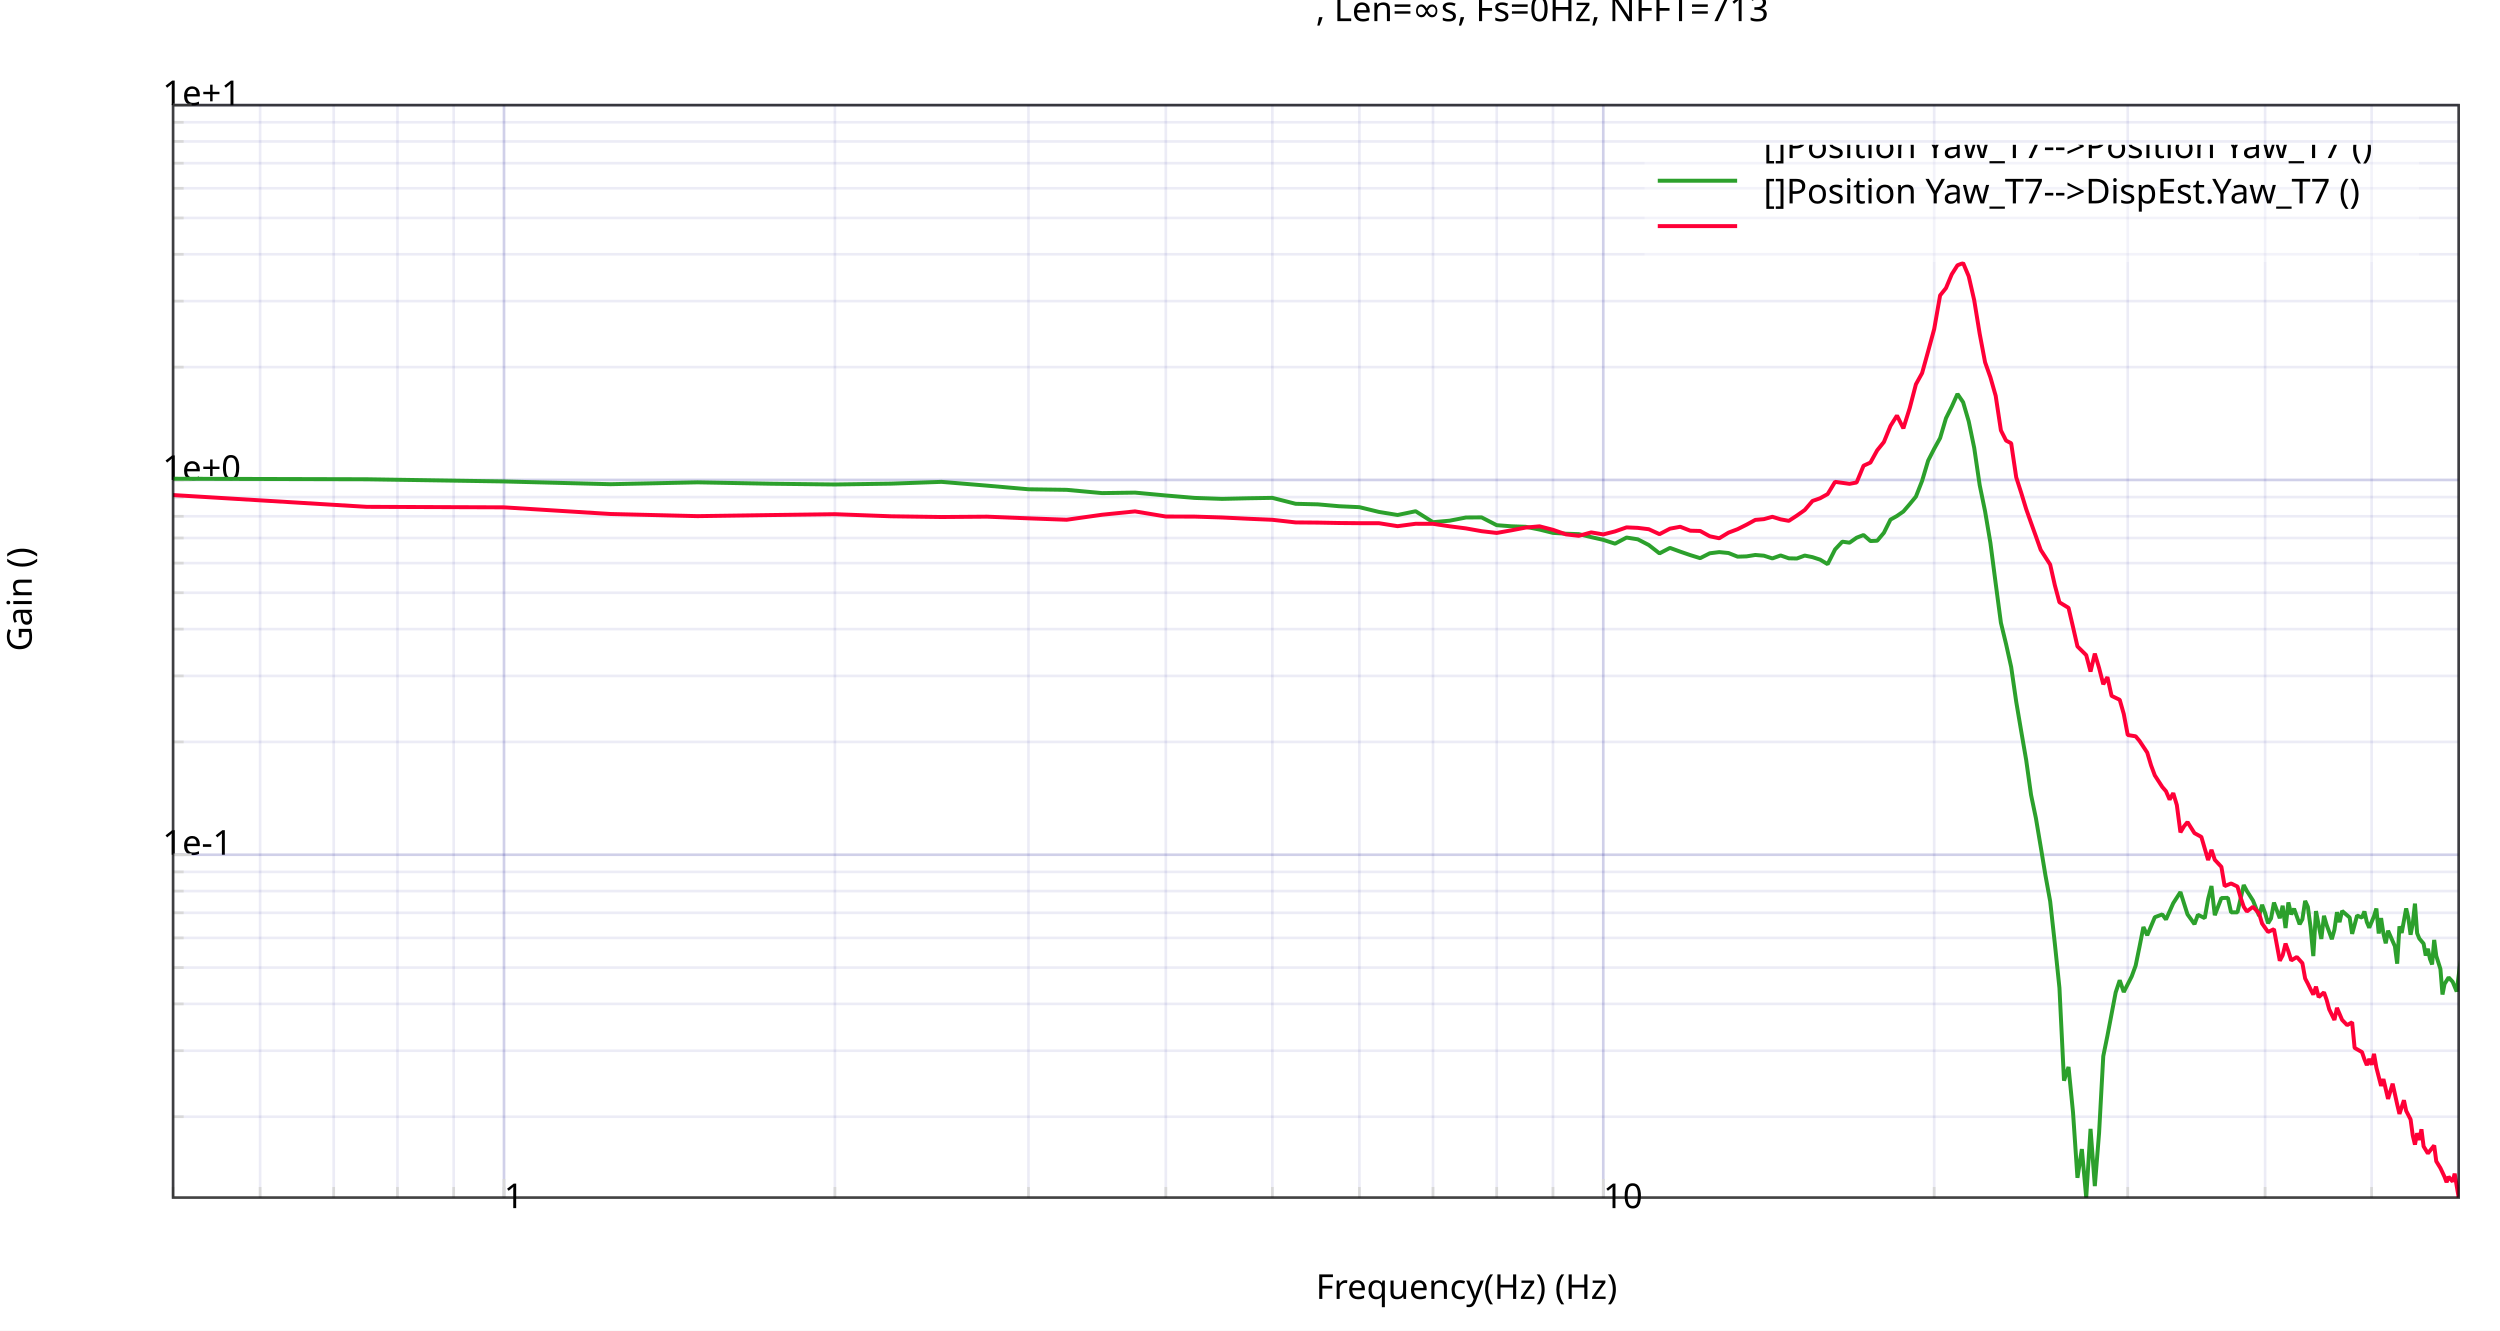
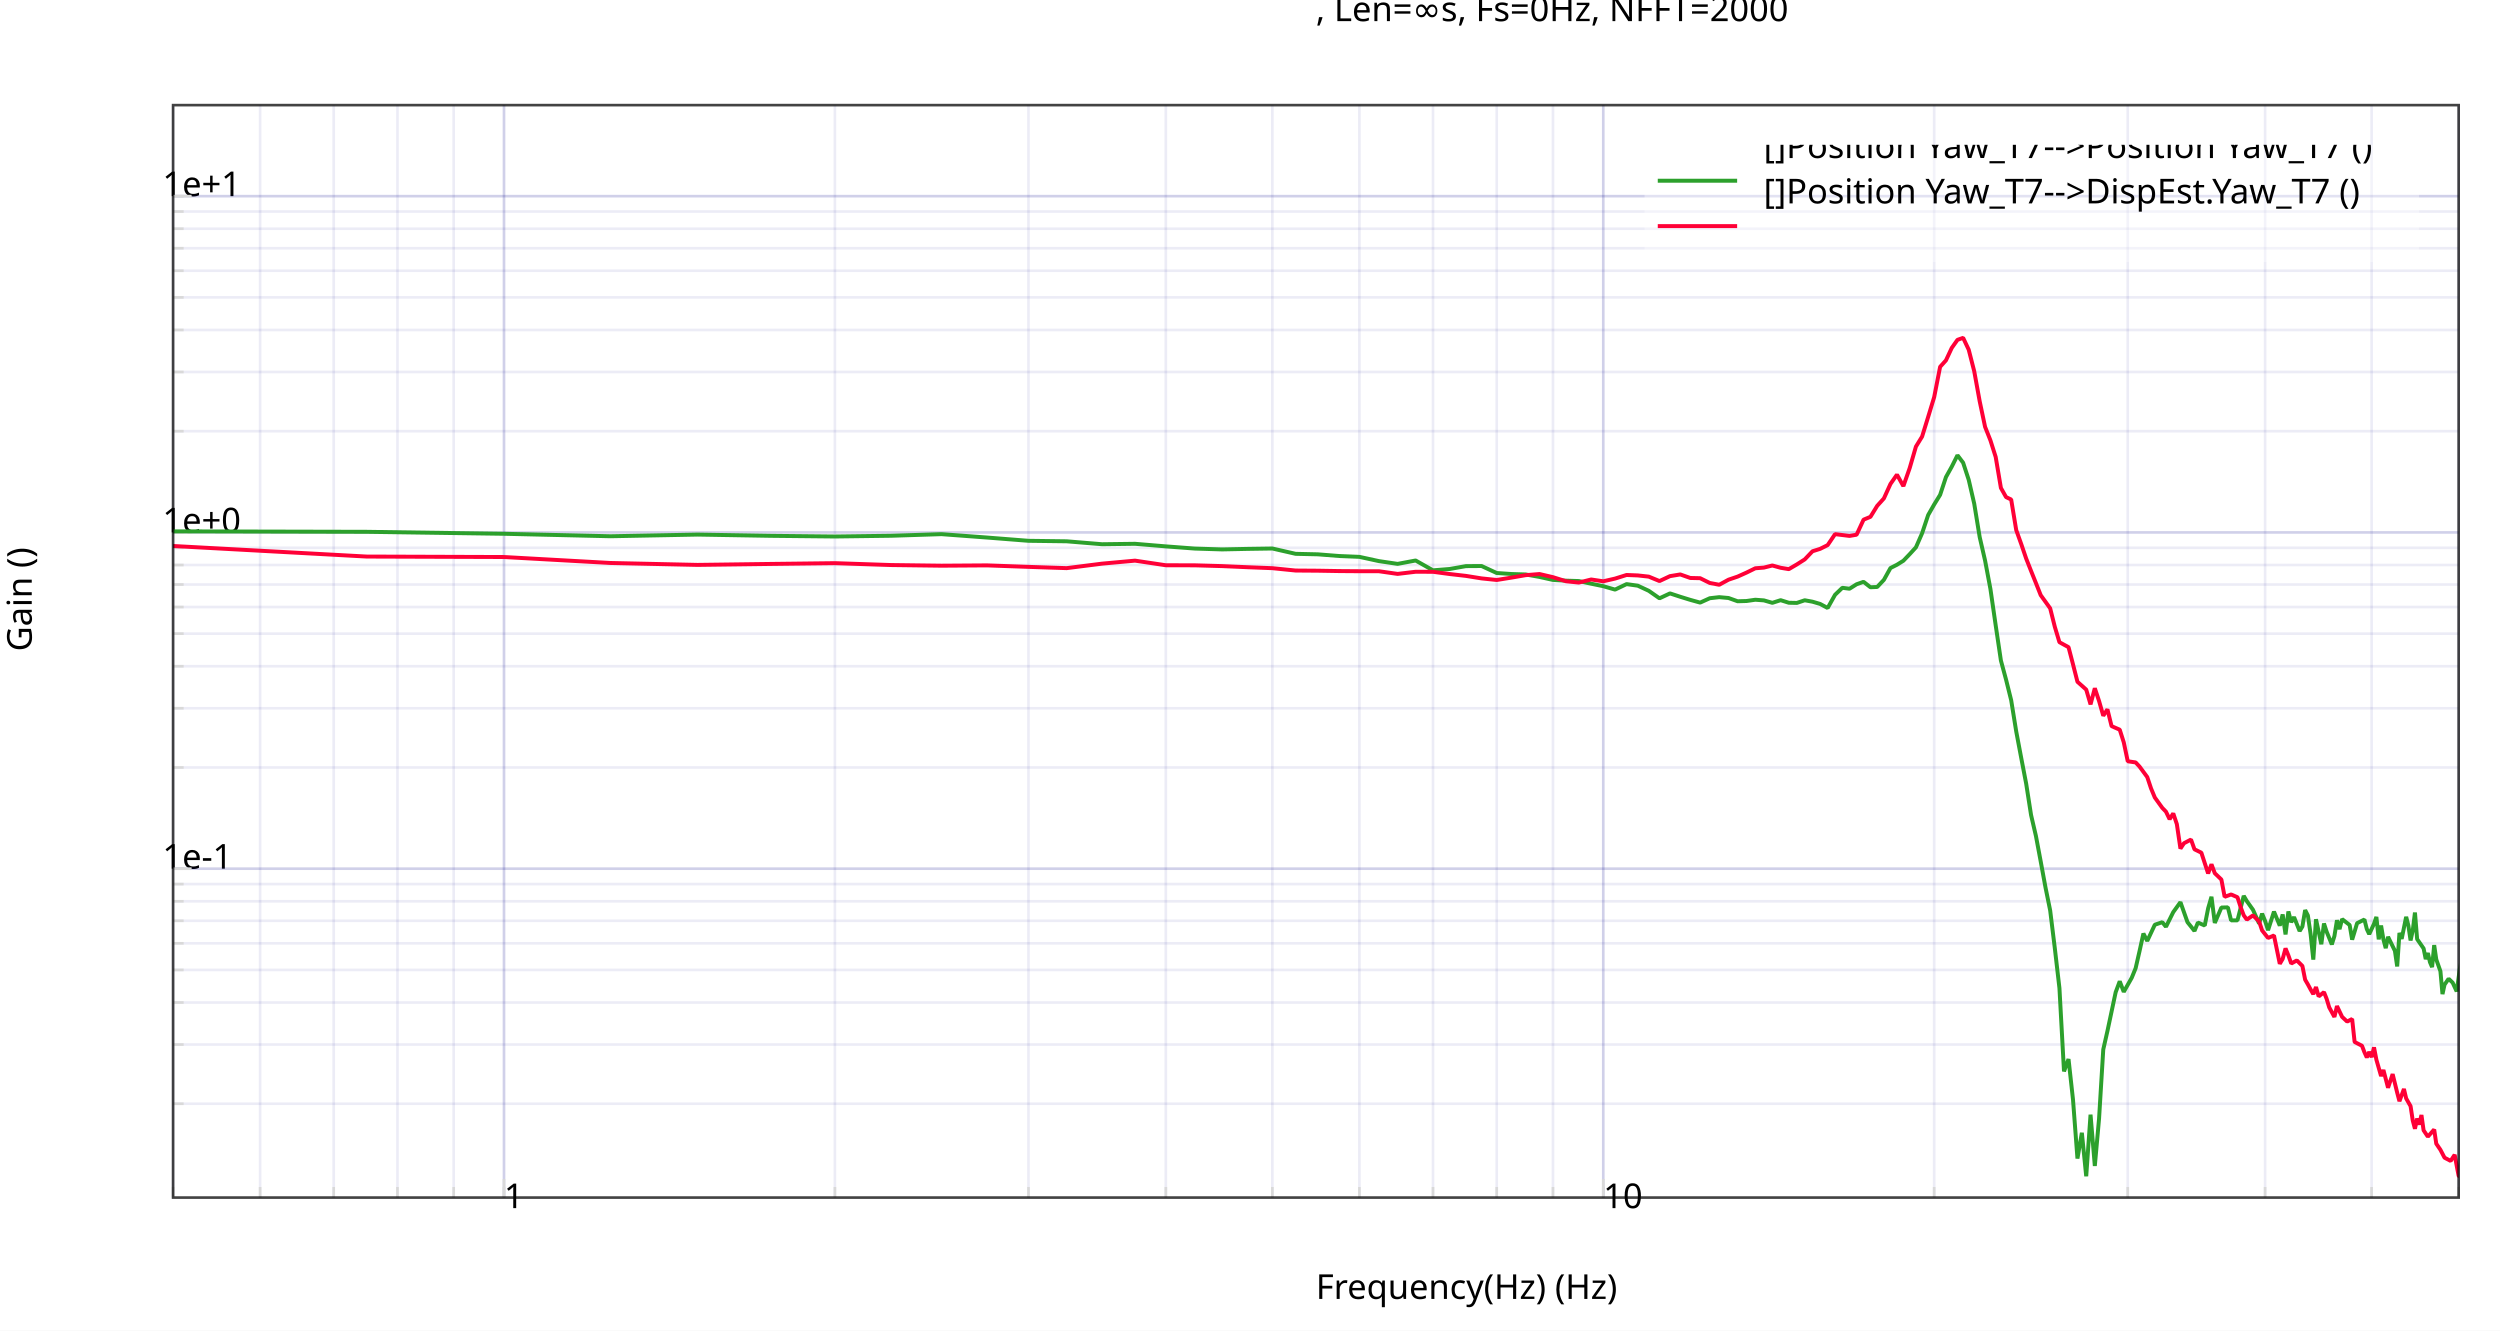
<svg xmlns="http://www.w3.org/2000/svg" width="945" height="503">
  <rect fill="white" width="945" height="503" />
-   <clipPath id="cl_1e">
+   <clipPath id="cl_33">
    <rect width="945" height="503" />
  </clipPath>
-   <g clip-path="url(#cl_1e)">
+   <g clip-path="url(#cl_33)">
    <path fill="none" stroke="#00008B" stroke-width="1" stroke-miterlimit="10" stroke-opacity="0.078" d="M65.423 39.737L65.423 452.685M98.325 39.737L98.325 452.685M126.143 39.737L126.143 452.685M150.24 39.737L150.24 452.685M171.495 39.737L171.495 452.685M190.509 39.737L190.509 452.685M315.594 39.737L315.594 452.685M388.765 39.737L388.765 452.685M440.68 39.737L440.68 452.685M480.949 39.737L480.949 452.685M513.851 39.737L513.851 452.685M541.669 39.737L541.669 452.685M565.766 39.737L565.766 452.685M587.021 39.737L587.021 452.685M606.034 39.737L606.034 452.685M731.12 39.737L731.12 452.685M804.291 39.737L804.291 452.685M856.206 39.737L856.206 452.685M896.475 39.737L896.475 452.685M929.376 39.737L929.376 452.685" />
    <path fill="none" stroke="#D9D9D9" stroke-width="1" stroke-miterlimit="10" d="M65.423 448.685L65.423 452.685M98.325 448.685L98.325 452.685M126.143 448.685L126.143 452.685M150.24 448.685L150.24 452.685M171.495 448.685L171.495 452.685M190.509 448.685L190.509 452.685M315.594 448.685L315.594 452.685M388.765 448.685L388.765 452.685M440.68 448.685L440.68 452.685M480.949 448.685L480.949 452.685M513.851 448.685L513.851 452.685M541.669 448.685L541.669 452.685M565.766 448.685L565.766 452.685M587.021 448.685L587.021 452.685M606.034 448.685L606.034 452.685M731.12 448.685L731.12 452.685M804.291 448.685L804.291 452.685M856.206 448.685L856.206 452.685M896.475 448.685L896.475 452.685M929.376 448.685L929.376 452.685" />
-     <path fill="none" stroke="#00008B" stroke-width="1" stroke-miterlimit="10" stroke-opacity="0.078" d="M65.423 422.127L929.376 422.127M65.423 397.178L929.376 397.178M65.423 379.477L929.376 379.477M65.423 365.746L929.376 365.746M65.423 354.528L929.376 354.528M65.423 345.043L929.376 345.043M65.423 336.827L929.376 336.827M65.423 329.579L929.376 329.579M65.423 323.097L929.376 323.097M65.423 280.447L929.376 280.447M65.423 255.498L929.376 255.498M65.423 237.797L929.376 237.797M65.423 224.066L929.376 224.066M65.423 212.848L929.376 212.848M65.423 203.363L929.376 203.363M65.423 195.147L929.376 195.147M65.423 187.899L929.376 187.899M65.423 181.417L929.376 181.417M65.423 138.767L929.376 138.767M65.423 113.818L929.376 113.818M65.423 96.117L929.376 96.117M65.423 82.386L929.376 82.386M65.423 71.168L929.376 71.168M65.423 61.683L929.376 61.683M65.423 53.467L929.376 53.467M65.423 46.219L929.376 46.219M65.423 39.737L929.376 39.737" />
-     <path fill="none" stroke="#D9D9D9" stroke-width="1" stroke-miterlimit="10" d="M69.423 422.127L65.423 422.127M69.423 397.178L65.423 397.178M69.423 379.477L65.423 379.477M69.423 365.746L65.423 365.746M69.423 354.528L65.423 354.528M69.423 345.043L65.423 345.043M69.423 336.827L65.423 336.827M69.423 329.579L65.423 329.579M69.423 323.097L65.423 323.097M69.423 280.447L65.423 280.447M69.423 255.498L65.423 255.498M69.423 237.797L65.423 237.797M69.423 224.066L65.423 224.066M69.423 212.848L65.423 212.848M69.423 203.363L65.423 203.363M69.423 195.147L65.423 195.147M69.423 187.899L65.423 187.899M69.423 181.417L65.423 181.417M69.423 138.767L65.423 138.767M69.423 113.818L65.423 113.818M69.423 96.117L65.423 96.117M69.423 82.386L65.423 82.386M69.423 71.168L65.423 71.168M69.423 61.683L65.423 61.683M69.423 53.467L65.423 53.467M69.423 46.219L65.423 46.219M69.423 39.737L65.423 39.737" />
+     <path fill="none" stroke="#00008B" stroke-width="1" stroke-miterlimit="10" stroke-opacity="0.078" d="M65.423 417.217L929.376 417.217M65.423 394.834L929.376 394.834M65.423 378.952L929.376 378.952M65.423 366.634L929.376 366.634M65.423 356.569L929.376 356.569M65.423 348.059L929.376 348.059M65.423 340.688L929.376 340.688M65.423 334.185L929.376 334.185M65.423 328.369L929.376 328.369M65.423 290.104L929.376 290.104M65.423 267.721L929.376 267.721M65.423 251.839L929.376 251.839M65.423 239.521L929.376 239.521M65.423 229.456L929.376 229.456M65.423 220.946L929.376 220.946M65.423 213.575L929.376 213.575M65.423 207.073L929.376 207.073M65.423 201.256L929.376 201.256M65.423 162.991L929.376 162.991M65.423 140.608L929.376 140.608M65.423 124.727L929.376 124.727M65.423 112.408L929.376 112.408M65.423 102.343L929.376 102.343M65.423 93.834L929.376 93.834M65.423 86.462L929.376 86.462M65.423 79.96L929.376 79.96M65.423 74.144L929.376 74.144" />
+     <path fill="none" stroke="#D9D9D9" stroke-width="1" stroke-miterlimit="10" d="M69.423 417.217L65.423 417.217M69.423 394.834L65.423 394.834M69.423 378.952L65.423 378.952M69.423 366.634L65.423 366.634M69.423 356.569L65.423 356.569M69.423 348.059L65.423 348.059M69.423 340.688L65.423 340.688M69.423 334.185L65.423 334.185M69.423 328.369L65.423 328.369M69.423 290.104L65.423 290.104M69.423 267.721L65.423 267.721M69.423 251.839L65.423 251.839M69.423 239.521L65.423 239.521M69.423 229.456L65.423 229.456M69.423 220.946L65.423 220.946M69.423 213.575L65.423 213.575M69.423 207.073L65.423 207.073M69.423 201.256L65.423 201.256M69.423 162.991L65.423 162.991M69.423 140.608L65.423 140.608M69.423 124.727L65.423 124.727M69.423 112.408L65.423 112.408M69.423 102.343L65.423 102.343M69.423 93.834L65.423 93.834M69.423 86.462L65.423 86.462M69.423 79.96L65.423 79.96M69.423 74.144L65.423 74.144" />
    <text transform="translate(190.509 456.685)" font-size="13" font-family="Microsoft YaHei, 微软雅黑" x="-3.812, " y="13.755, ">
				1
		</text>
    <text transform="translate(606.034 456.685)" font-size="13" font-family="Microsoft YaHei, 微软雅黑" x="-7.624, 0, " y="13.755, ">
				10
		</text>
    <path fill="none" stroke="#00008B" stroke-width="1" stroke-miterlimit="10" stroke-opacity="0.118" d="M190.509 39.737L190.509 452.685M606.034 39.737L606.034 452.685" />
    <path fill="none" stroke="#D9D9D9" stroke-width="1" stroke-miterlimit="10" d="M190.509 445.685L190.509 452.685M606.034 445.685L606.034 452.685" />
    <text transform="translate(497.4 491)" font-size="13" font-family="Microsoft YaHei, 微软雅黑" x="-59.233, -52.327, -47.363, -39.987, -31.672, -23.661, -16.285, -8.274, -1.755, 5.126, 9.468, 19.522, 25.914, 30.256, 34.103, 38.445, 48.499, 54.891, " y="-3.402, ">
				Frequency(Hz) (Hz)
		</text>
-     <text transform="translate(61.4229 323.097)" font-size="13" font-family="Microsoft YaHei, 微软雅黑" x="-28.247, -20.624, -13.248, -7.624, " y="5.177, ">
+     <text transform="translate(61.4229 328.369)" font-size="13" font-family="Microsoft YaHei, 微软雅黑" x="-28.247, -20.624, -13.248, -7.624, " y="5.177, ">
				1e-1
		</text>
-     <text transform="translate(61.4229 181.417)" font-size="13" font-family="Microsoft YaHei, 微软雅黑" x="-32.265, -24.642, -17.266, -7.624, " y="5.177, ">
+     <text transform="translate(61.4229 201.256)" font-size="13" font-family="Microsoft YaHei, 微软雅黑" x="-32.265, -24.642, -17.266, -7.624, " y="5.177, ">
				1e+0
		</text>
-     <text transform="translate(61.4229 39.7366)" font-size="13" font-family="Microsoft YaHei, 微软雅黑" x="-32.265, -24.642, -17.266, -7.624, " y="5.177, ">
+     <text transform="translate(61.4229 74.1435)" font-size="13" font-family="Microsoft YaHei, 微软雅黑" x="-32.265, -24.642, -17.266, -7.624, " y="5.177, ">
				1e+1
		</text>
-     <path fill="none" stroke="#00008B" stroke-width="1" stroke-miterlimit="10" stroke-opacity="0.118" d="M65.423 323.097L929.376 323.097M65.423 181.417L929.376 181.417M65.423 39.737L929.376 39.737" />
-     <path fill="none" stroke="#D9D9D9" stroke-width="1" stroke-miterlimit="10" d="M72.423 323.097L65.423 323.097M72.423 181.417L65.423 181.417M72.423 39.737L65.423 39.737" />
+     <path fill="none" stroke="#00008B" stroke-width="1" stroke-miterlimit="10" stroke-opacity="0.118" d="M65.423 328.369L929.376 328.369M65.423 201.256L929.376 201.256M65.423 74.144L929.376 74.144" />
+     <path fill="none" stroke="#D9D9D9" stroke-width="1" stroke-miterlimit="10" d="M72.423 328.369L65.423 328.369M72.423 201.256L65.423 201.256M72.423 74.144L65.423 74.144" />
    <text transform="matrix(0 -1 1 0 12 246.211)" font-size="13" font-family="Microsoft YaHei, 微软雅黑" x="-20.427, -10.759, -3.574, -0.114, 7.896, 11.743, 16.085, " y="13.755, ">
				Gain ()
		</text>
-     <clipPath id="cl_1f">
+     <clipPath id="cl_34">
      <rect x="65.423" y="39.737" width="863.954" height="412.948" />
    </clipPath>
-     <g clip-path="url(#cl_1f)">
-       <path fill="none" stroke="#2CA02C" stroke-width="1.5" stroke-linejoin="bevel" d="M-59.663 180.925L65.423 180.963L138.593 181.159L190.509 181.988L230.777 183.029L263.679 182.324L291.497 182.852L315.594 183.134L336.85 182.821L355.863 182.145L373.063 183.569L388.765 184.947L403.209 185.158L416.583 186.391L429.033 186.208L440.68 187.292L451.62 188.218L461.935 188.577L471.692 188.349L480.949 188.193L489.753 190.434L498.148 190.645L506.17 191.353L513.851 191.71L521.217 193.503L528.295 194.668L535.106 193.245L541.669 197.383L548.001 196.816L554.119 195.617L560.036 195.572L565.766 198.522L571.319 198.938L576.706 199.129L581.937 200.17L587.021 201.433L591.966 201.741L596.778 201.903L601.466 203.025L606.034 204.071L610.491 205.507L614.839 203.194L619.086 203.86L623.234 206.012L627.29 209.178L631.256 207.106L635.137 208.528L638.936 209.835L642.657 210.987L646.303 209.141L649.877 208.691L653.381 209.043L656.818 210.419L660.192 210.311L663.503 209.779L666.754 210.05L669.949 211.08L673.087 209.966L676.172 211.046L679.205 211.119L682.188 210.002L685.122 210.604L688.01 211.548L690.852 213.255L693.65 207.693L696.405 204.749L699.118 205.138L701.792 203.261L704.426 202.229L707.023 204.516L709.583 204.393L712.107 201.405L714.596 196.416L717.051 195.036L719.474 193.35L721.864 190.57L724.223 187.696L726.551 181.764L728.85 174.079L731.12 169.644L733.362 165.586L735.576 158.097L737.764 153.707L739.925 148.909L742.061 152.048L744.171 159.251L746.258 169.324L748.32 183.377L750.359 193.276L752.375 205.217L754.37 220.553L756.342 235.402L758.293 243.453L760.223 252.115L762.132 265.279L764.022 276.435L765.892 287.266L767.743 300.492L769.575 309.285L771.389 320.058L773.185 330.935L774.962 340.681L776.723 356.645L778.467 373.422L780.194 408.495L781.904 403.312L783.599 420.445L785.277 445.217L786.941 434.353L788.589 452.685L790.222 426.72L791.84 448.34L793.444 428.409L795.034 399.253L796.61 391.498L799.722 375.146L801.258 370.54L802.781 374.99L805.788 369.071L807.274 365.003L808.747 357.813L810.208 350.414L811.657 353.536L814.522 346.706L817.342 345.638L818.735 347.569L821.49 341.391L824.204 337.198L826.878 345.64L828.2 347.464L829.512 349.337L830.815 345.778L833.393 347.05L834.669 339.819L835.935 334.923L837.193 345.942L839.682 339.463L842.137 339.388L843.352 344.859L845.758 344.86L848.133 334.542L849.309 336.771L851.637 340.417L853.936 346.207L855.075 342.02L856.206 345.119L857.33 348.994L858.448 347.168L859.558 341.174L861.759 347.079L862.849 342.369L863.933 350.793L865.011 341.109L866.082 345.651L867.146 343.478L869.257 349.376L870.303 347.468L871.343 340.535L872.377 342.808L873.406 350.616L874.428 361.404L875.445 344.389L877.461 354.921L878.461 346.168L879.455 349.605L881.427 355.006L882.406 351.492L883.378 344.81L884.346 348.578L885.309 344.342L888.165 346.819L889.108 352.991L890.045 349.574L890.978 346.052L892.829 346.892L893.747 344.508L894.661 348.55L895.57 350.68L897.375 346.306L898.27 343.414L899.161 352.871L900.048 347.043L900.931 352.909L901.809 356.574L902.683 351.801L905.279 357.718L906.137 364.276L906.99 350.164L907.839 352.657L909.526 343.382L910.363 347.028L911.197 353.332L912.026 349.119L912.852 341.565L913.674 352.763L914.493 354.76L916.119 356.701L916.926 361.2L917.73 358.625L918.53 362.491L919.327 364.565L920.12 355.289L920.91 361.331L922.479 366.3L923.259 375.935L924.035 371.951L925.577 369.479L927.107 371.113L928.623 374.791L929.376 368.845L930.127 362.844" />
-       <path fill="none" stroke="#FF0037" stroke-width="1.5" stroke-linejoin="bevel" d="M-59.663 183.341L65.423 187.127L138.593 191.582L190.509 191.779L230.777 194.291L263.679 195.099L291.497 194.69L315.594 194.366L336.85 195.159L355.863 195.433L373.063 195.302L388.765 195.929L403.209 196.465L416.583 194.571L429.033 193.306L440.68 195.247L451.62 195.28L461.935 195.606L471.692 196.081L480.949 196.483L489.753 197.474L498.148 197.543L506.17 197.697L513.851 197.765L521.217 197.767L528.295 198.894L535.106 197.988L541.669 198.005L548.001 198.95L554.119 199.732L560.036 200.789L565.766 201.453L571.319 200.456L576.706 199.421L581.937 198.949L587.021 200.271L591.966 201.995L596.778 202.545L601.466 201.248L606.034 202.004L610.491 200.868L614.839 199.346L619.086 199.535L623.234 200.041L627.29 201.909L631.256 199.835L635.137 199.117L638.936 200.607L642.657 200.705L646.303 202.717L649.877 203.464L653.381 201.332L656.818 200.026L660.192 198.333L663.503 196.522L666.754 196.232L669.949 195.346L673.087 196.314L676.172 196.883L679.205 194.9L682.188 192.786L685.122 189.358L688.01 188.339L690.852 186.758L693.65 182.143L696.405 182.519L699.118 182.891L701.792 182.381L704.426 176.043L707.023 174.848L709.583 170.214L712.107 167.095L714.596 160.994L717.051 157.079L719.474 161.915L721.864 154.302L724.223 145.252L726.551 141.031L728.85 132.725L731.12 124.406L733.362 111.653L735.576 108.906L737.764 103.68L739.925 100.282L742.061 99.426L744.171 104.422L746.258 113.522L748.32 126.165L750.359 136.94L752.375 142.614L754.37 149.624L756.342 162.678L758.293 166.535L760.223 167.553L762.132 180.425L764.022 186.305L765.892 192.429L767.743 197.656L769.575 202.745L771.389 207.851L774.962 213.397L776.723 221.204L778.467 227.674L781.904 229.762L783.599 237.003L785.277 244.349L788.589 247.641L790.222 253.859L791.84 247.062L793.444 252.449L795.034 258.644L796.61 255.956L798.173 263.035L801.258 264.527L802.781 269.855L804.291 277.837L807.274 278.321L808.747 280.083L811.657 284.483L813.095 289.275L814.522 293.1L817.342 297.464L818.735 299.066L820.118 302.243L821.49 299.803L822.852 304.337L824.204 314.624L825.546 312.365L826.878 310.744L829.512 314.922L832.109 316.351L834.669 325.101L835.935 321.236L837.193 325.004L839.682 327.671L840.914 334.946L843.352 333.955L845.758 335.11L846.95 339.26L848.133 342.733L849.309 344.539L851.637 342.771L853.936 345.309L855.075 349.111L857.33 352.28L859.558 351.221L861.759 363.159L862.849 361.101L863.933 356.667L865.011 359.639L866.082 363.046L868.205 361.742L870.303 364.075L871.343 369.871L872.377 371.843L873.406 373.975L874.428 375.945L875.445 372.958L876.456 376.909L878.461 375.104L879.455 377.896L880.444 381.532L882.406 385.546L883.378 380.974L885.309 385.508L887.218 387.502L889.108 386.413L890.045 396.103L892.829 397.696L893.747 400.392L894.661 402.614L895.57 400.288L896.475 402.486L897.375 398.356L898.27 403.548L900.048 410.46L900.931 407.899L902.683 415.384L904.418 409.644L906.137 417.46L906.99 421.055L908.684 415.893L909.526 419.873L911.197 423.146L912.026 429.213L912.852 432.668L913.674 428.368L914.493 430.913L915.307 426.868L916.119 433.323L917.73 435.986L920.12 432.988L920.91 438.958L922.479 441.531L924.035 444.848L924.808 446.888L925.577 444.819L927.107 446.645L927.866 443.633L928.623 448.191L929.376 452.564L930.127 452.934" />
+     <g clip-path="url(#cl_34)">
+       <path fill="none" stroke="#2CA02C" stroke-width="1.5" stroke-linejoin="bevel" d="M-59.663 200.815L65.423 200.85L138.593 201.025L190.509 201.769L230.777 202.703L263.679 202.07L291.497 202.544L315.594 202.797L336.85 202.517L355.863 201.91L373.063 203.187L388.765 204.424L403.209 204.613L416.583 205.719L429.033 205.555L440.68 206.528L451.62 207.358L461.935 207.68L471.692 207.476L480.949 207.336L489.753 209.347L498.148 209.536L506.17 210.171L513.851 210.492L521.217 212.1L528.295 213.146L535.106 211.869L541.669 215.581L548.001 215.072L554.119 213.997L560.036 213.956L565.766 216.603L571.319 216.976L576.706 217.147L581.937 218.081L587.021 219.215L591.966 219.491L596.778 219.636L601.466 220.643L606.034 221.582L610.491 222.869L614.839 220.795L619.086 221.392L623.234 223.323L627.29 226.163L631.256 224.304L635.137 225.58L638.936 226.753L642.657 227.787L646.303 226.13L649.877 225.726L653.381 226.043L656.818 227.276L660.192 227.18L663.503 226.702L666.754 226.946L669.949 227.87L673.087 226.871L676.172 227.84L679.205 227.905L682.188 226.903L685.122 227.443L688.01 228.29L690.852 229.821L693.65 224.831L696.405 222.19L699.118 222.538L701.792 220.855L704.426 219.929L707.023 221.981L709.583 221.871L712.107 219.189L714.596 214.714L717.051 213.475L719.474 211.963L721.864 209.469L724.223 206.89L726.551 201.568L728.85 194.673L731.12 190.694L733.362 187.054L735.576 180.334L737.764 176.396L739.925 172.091L742.061 174.907L744.171 181.369L746.258 190.407L748.32 203.015L750.359 211.897L752.375 222.61L754.37 236.369L756.342 249.691L758.293 256.914L760.223 264.686L762.132 276.496L764.022 286.505L765.892 296.222L767.743 308.088L769.575 315.978L771.389 325.643L773.185 335.402L774.962 344.145L776.723 358.468L778.467 373.52L780.194 404.987L781.904 400.337L783.599 415.708L785.277 437.933L786.941 428.187L788.589 444.633L790.222 421.338L791.84 440.735L793.444 422.854L795.034 396.695L796.61 389.737L799.722 375.067L801.258 370.935L802.781 374.926L805.788 369.616L807.274 365.967L808.747 359.516L810.208 352.877L811.657 355.679L814.522 349.551L817.342 348.593L818.735 350.325L821.49 344.782L824.204 341.021L826.878 348.595L828.2 350.232L829.512 351.911L830.815 348.719L833.393 349.86L834.669 343.372L835.935 338.98L837.193 348.866L839.682 343.053L842.137 342.986L843.352 347.894L845.758 347.895L848.133 338.638L849.309 340.637L851.637 343.909L853.936 349.103L855.075 345.347L856.206 348.127L857.33 351.604L859.558 344.587L861.759 349.886L862.849 345.66L863.933 353.218L865.011 344.529L866.082 348.604L867.146 346.655L869.257 351.947L870.303 350.234L871.343 344.015L872.377 346.053L873.406 353.059L874.428 362.738L875.445 347.472L877.461 356.921L878.461 349.069L879.455 352.152L881.427 356.998L882.406 353.845L883.378 347.85L884.346 351.231L885.309 347.43L888.165 349.652L889.108 355.189L890.045 352.124L890.978 348.965L893.747 347.579L894.661 351.206L895.57 353.116L897.375 349.192L898.27 346.598L899.161 355.082L900.048 349.854L900.931 355.116L901.809 358.404L902.683 354.122L905.279 359.43L906.137 365.315L906.99 352.653L907.839 354.89L909.526 346.569L910.363 349.84L911.197 355.495L912.026 351.716L912.852 344.939L913.674 354.985L916.119 358.518L916.926 362.555L917.73 360.245L918.53 363.713L919.327 365.574L920.12 357.252L920.91 362.673L922.479 367.13L923.259 375.775L924.035 372.201L925.577 369.983L927.107 371.448L928.623 374.748L929.376 369.414L930.127 364.029" />
+       <path fill="none" stroke="#FF0037" stroke-width="1.5" stroke-linejoin="bevel" d="M-59.663 202.983L65.423 206.38L138.593 210.376L190.509 210.553L230.777 212.807L263.679 213.532L291.497 213.165L315.594 212.874L336.85 213.586L355.863 213.832L373.063 213.714L388.765 214.276L403.209 214.757L416.583 213.058L429.033 211.923L440.68 213.665L451.62 213.694L461.935 213.987L471.692 214.413L480.949 214.773L489.753 215.663L498.148 215.725L506.17 215.863L513.851 215.924L521.217 215.925L528.295 216.937L535.106 216.124L541.669 216.139L548.001 216.987L554.119 217.688L560.036 218.637L565.766 219.233L571.319 218.338L576.706 217.409L581.937 216.986L587.021 218.172L591.966 219.719L596.778 220.212L601.466 219.048L606.034 219.727L610.491 218.707L614.839 217.343L619.086 217.512L623.234 217.966L627.29 219.641L631.256 217.781L635.137 217.137L638.936 218.473L642.657 218.561L646.303 220.367L649.877 221.037L653.381 219.124L656.818 217.952L660.192 216.434L663.503 214.809L666.754 214.549L669.949 213.754L673.087 214.622L676.172 215.133L679.205 213.354L682.188 211.456L685.122 208.381L688.01 207.467L690.852 206.049L693.65 201.908L696.405 202.246L699.118 202.579L701.792 202.121L704.426 196.436L707.023 195.363L709.583 191.205L712.107 188.407L714.596 182.933L717.051 179.421L719.474 183.76L721.864 176.929L724.223 168.81L726.551 165.023L728.85 157.571L731.12 150.107L733.362 138.666L735.576 136.201L737.764 131.512L739.925 128.464L742.061 127.696L744.171 132.178L746.258 140.342L748.32 151.685L750.359 161.353L752.375 166.443L754.37 172.733L756.342 184.445L758.293 187.904L760.223 188.818L762.132 200.366L764.022 205.642L765.892 211.136L767.743 215.826L769.575 220.392L771.389 224.973L774.962 229.949L776.723 236.953L778.467 242.757L781.904 244.631L783.599 251.128L785.277 257.718L788.589 260.672L790.222 266.25L791.84 260.152L793.444 264.985L795.034 270.543L796.61 268.132L798.173 274.483L801.258 275.822L802.781 280.602L804.291 287.763L807.274 288.197L808.747 289.778L811.657 293.726L813.095 298.025L814.522 301.457L817.342 305.372L818.735 306.809L820.118 309.66L821.49 307.471L822.852 311.538L824.204 320.768L825.546 318.741L828.2 317.352L829.512 321.035L832.109 322.317L834.669 330.167L835.935 326.7L837.193 330.08L839.682 332.473L840.914 339L843.352 338.111L845.758 339.148L846.95 342.87L848.133 345.987L849.309 347.607L851.637 346.021L853.936 348.298L855.075 351.709L857.33 354.552L859.558 353.602L861.759 364.312L862.849 362.466L863.933 358.488L865.011 361.155L866.082 364.211L868.205 363.041L870.303 365.134L871.343 370.334L872.377 372.104L873.406 374.017L874.428 375.784L875.445 373.104L876.456 376.648L878.461 375.03L879.455 377.534L880.444 380.796L882.406 384.398L883.378 380.295L885.309 384.363L887.218 386.153L889.108 385.175L890.045 393.869L892.829 395.298L893.747 397.717L894.661 399.711L895.57 397.624L896.475 399.596L897.375 395.891L898.27 400.549L900.048 406.75L900.931 404.452L902.683 411.168L904.418 406.018L906.137 413.03L906.99 416.256L908.684 411.624L909.526 415.195L911.197 418.131L912.026 423.575L912.852 426.674L913.674 422.817L914.493 425.1L915.307 421.471L916.119 427.263L917.73 429.651L920.12 426.962L920.91 432.318L922.479 434.626L924.035 437.602L926.343 438.826L927.866 436.512L928.623 440.602L929.376 444.525L930.127 444.857" />
    </g>
-     <text transform="translate(497.4 8)" font-size="13" font-family="Microsoft YaHei, 微软雅黑" x="-90.546, -87.417, -83.57, -76.899, -69.523, -61.512, -51.87, -40.406, -34.388, -31.259, -27.412, -20.506, -14.489, -4.846, 2.777, 12.832, 19.224, 22.353, 26.2, 36.769, 43.675, 50.581, 58.033, 67.676, 75.299, 82.923, " y="13.755, ">
- 				, Len=∞s, Fs=0Hz, NFFT=713
+     <text transform="translate(497.4 8)" font-size="13" font-family="Microsoft YaHei, 微软雅黑" x="-94.358, -91.229, -87.382, -80.71, -73.334, -65.324, -55.682, -44.218, -38.2, -35.071, -31.224, -24.318, -18.3, -8.658, -1.035, 9.02, 15.412, 18.542, 22.388, 32.957, 39.863, 46.77, 54.222, 63.864, 71.487, 79.111, 86.734, " y="13.755, ">
+ 				, Len=∞s, Fs=0Hz, NFFT=2000
		</text>
    <rect fill="none" stroke="black" stroke-width="1" stroke-miterlimit="10" stroke-opacity="0.737" x="65.423" y="39.737" width="863.954" height="412.948" />
    <rect fill="white" fill-opacity="0.392" x="621.636" y="54.737" width="292.741" height="44.315" />
-     <clipPath id="cl_20">
+     <clipPath id="cl_35">
      <rect x="621.636" y="54.737" width="292.741" height="44.315" />
    </clipPath>
-     <g clip-path="url(#cl_20)">
+     <g clip-path="url(#cl_35)">
      <text transform="translate(666.636 59.7366)" font-size="13" font-family="Microsoft YaHei, 微软雅黑" x="0, 4.342, 8.684, 16.637, 24.902, 30.919, 34.379, 39.222, 42.682, 50.946, 58.957, 62.804, 70.649, 77.835, 88.099, 93.926, 101.378, 109.002, 114.626, 120.25, 129.892, 137.846, 146.11, 152.128, 155.587, 160.431, 163.89, 172.155, 180.166, 184.012, 191.858, 199.043, 209.308, 215.135, 222.587, 230.21, 234.057, 238.399, " y="13.755, ">
					[]Position Yaw_T7--&gt;Position Yaw_T7 ()
			</text>
      <path fill="none" stroke="#2CA02C" stroke-width="1.5" stroke-miterlimit="10" d="M626.636 68.315L656.636 68.315" />
      <text transform="translate(666.636 76.8943)" font-size="13" font-family="Microsoft YaHei, 微软雅黑" x="0, 4.342, 8.684, 16.637, 24.902, 30.919, 34.379, 39.222, 42.682, 50.946, 58.957, 62.804, 70.649, 77.835, 88.099, 93.926, 101.378, 109.002, 114.626, 120.25, 129.892, 139.794, 143.254, 149.271, 157.574, 164.722, 170.739, 175.583, 178.712, 186.558, 193.743, 204.007, 209.834, 217.287, 224.91, 228.757, 233.099, " y="13.755, ">
					[]Position Yaw_T7--&gt;DispEst.Yaw_T7 ()
			</text>
      <path fill="none" stroke="#FF0037" stroke-width="1.5" stroke-miterlimit="10" d="M626.636 85.473L656.636 85.473" />
    </g>
  </g>
</svg>
